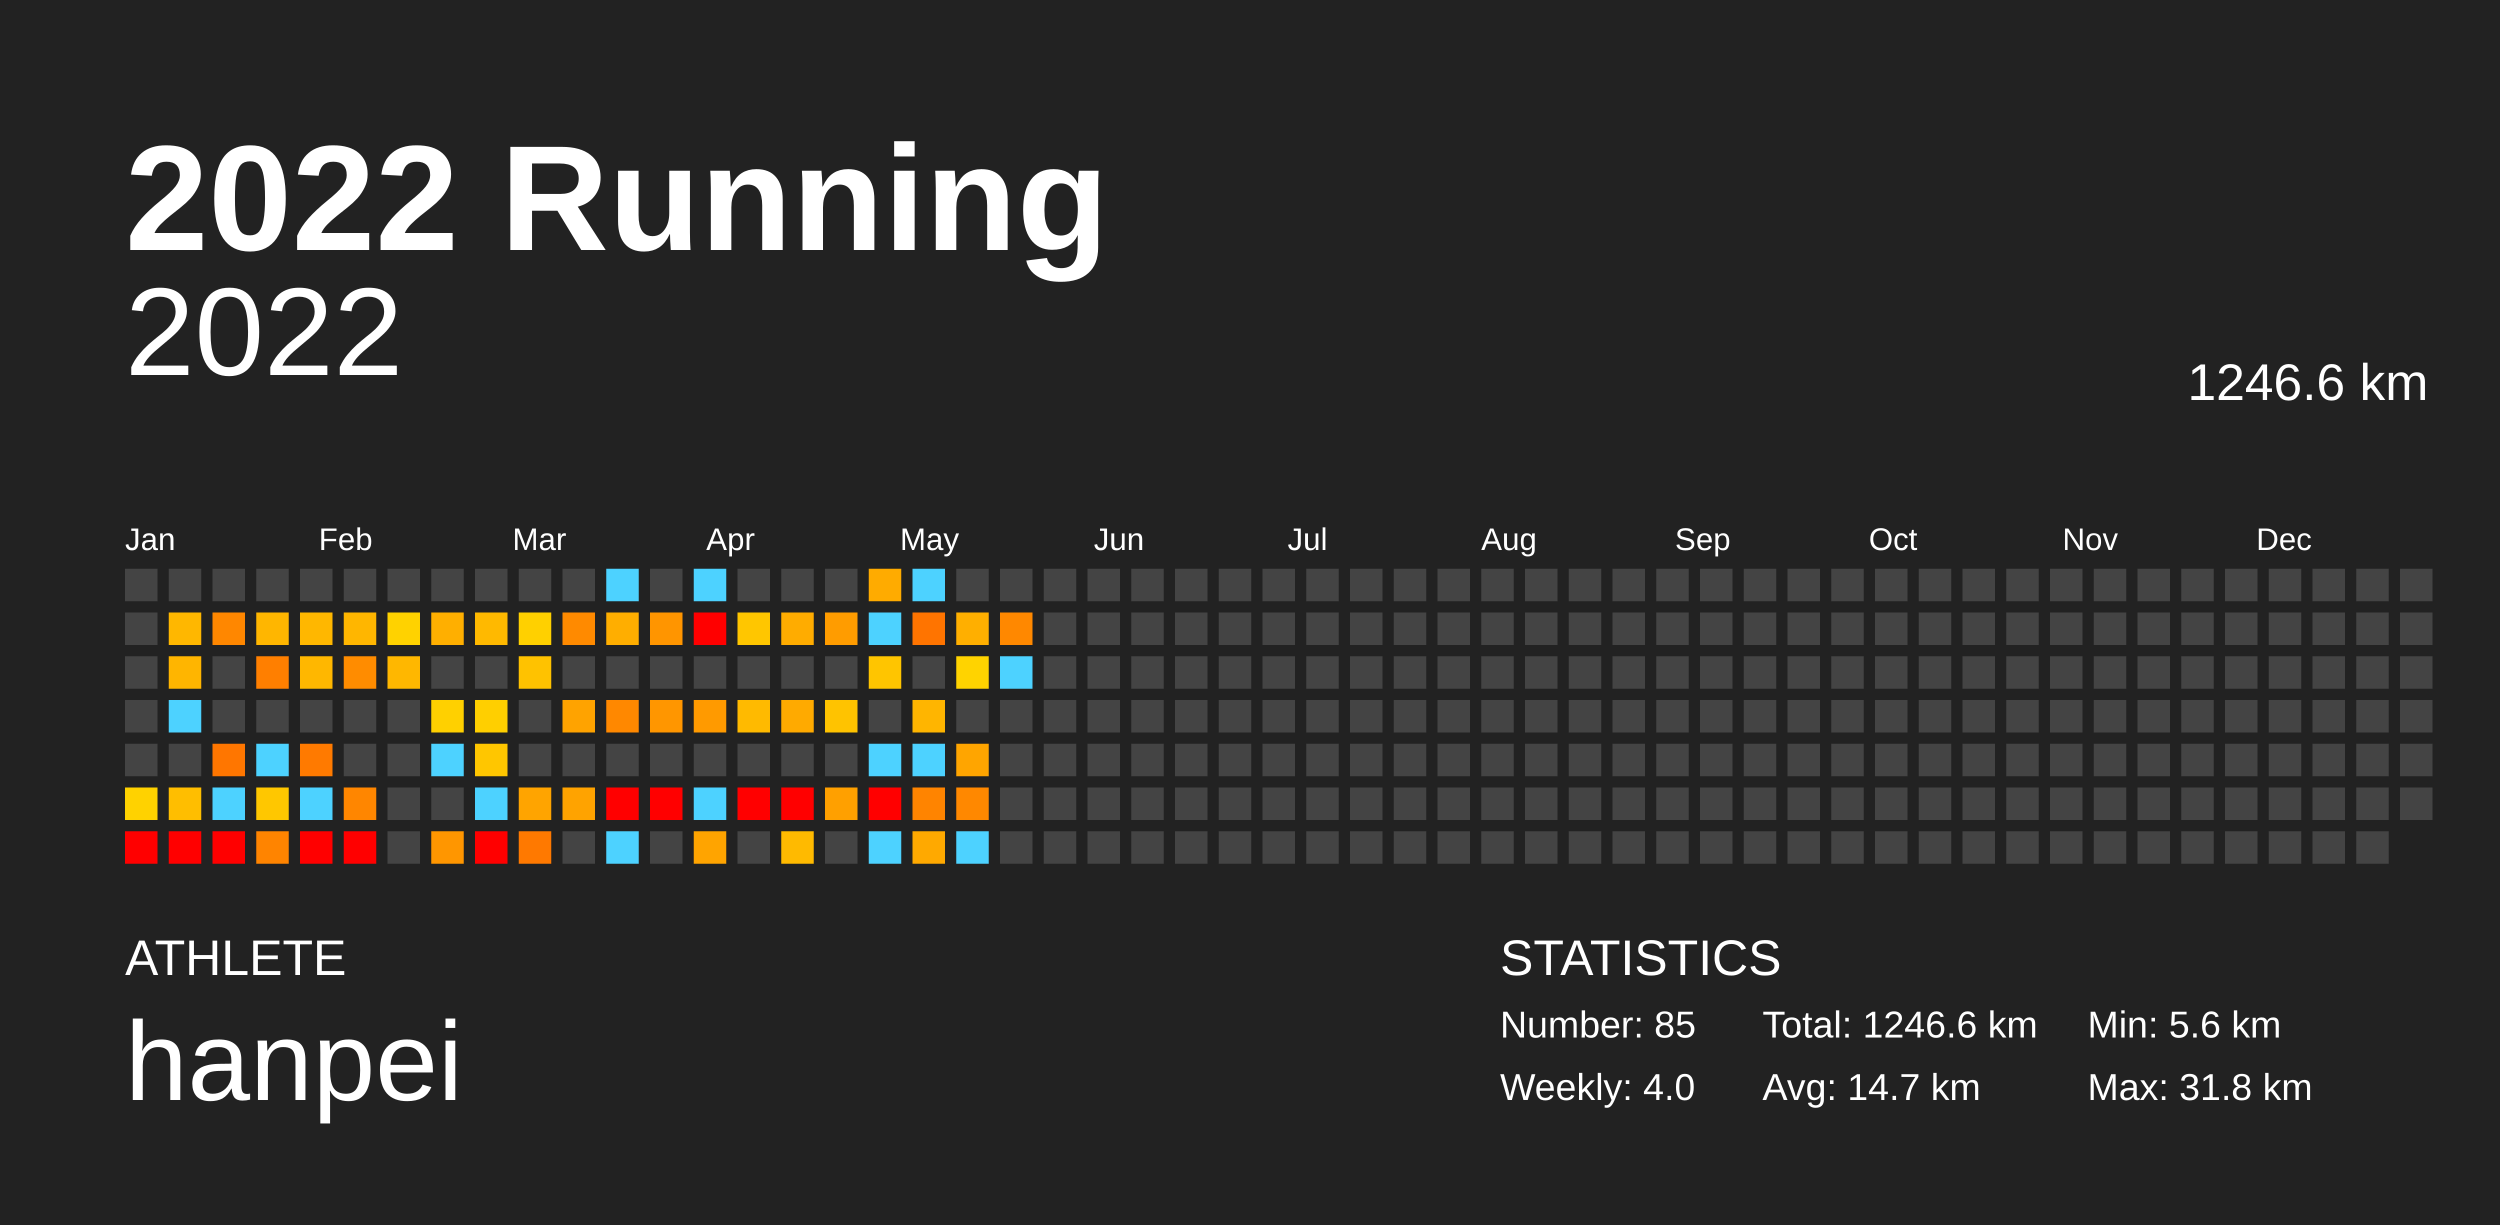
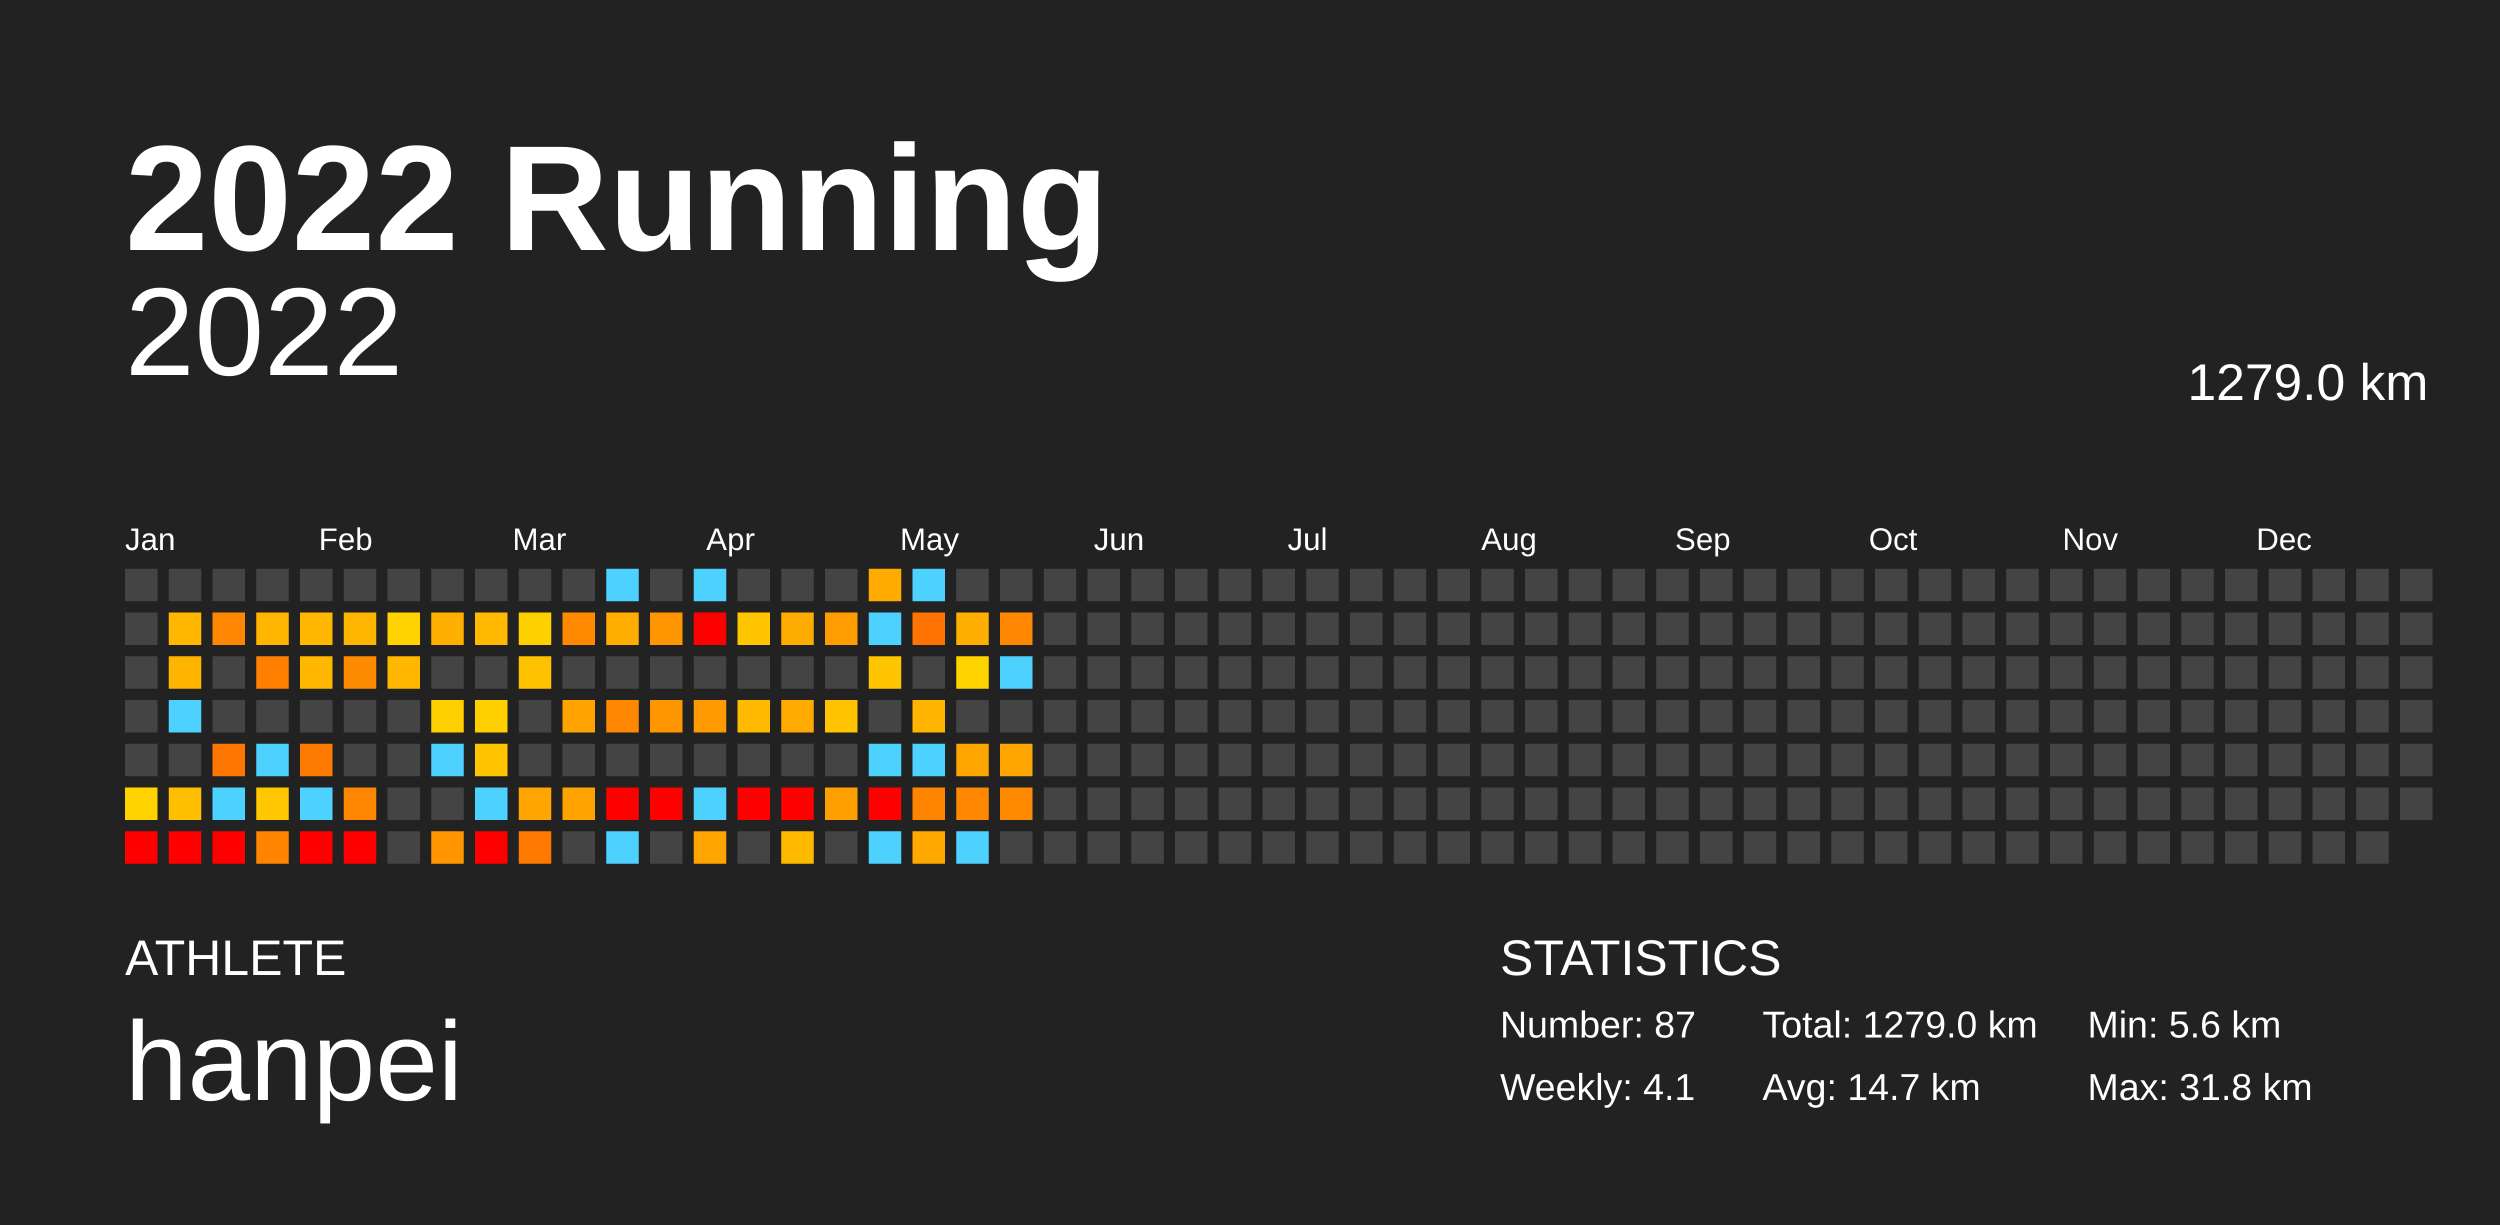
<svg xmlns="http://www.w3.org/2000/svg" baseProfile="full" height="98mm" version="1.1" viewBox="0,0,200,98" width="200mm">
  <defs />
  <rect fill="#222222" height="98" width="200" x="0" y="0" />
  <text fill="#FFFFFF" style="font-size:12px; font-family:Arial; font-weight:bold;" x="10" y="20">2022 Running</text>
  <text fill="#FFFFFF" style="font-size:4px; font-family:Arial" x="10" y="78">ATHLETE</text>
  <text fill="#FFFFFF" style="font-size:9px; font-family:Arial" x="10" y="88">hanpei</text>
  <text fill="#FFFFFF" style="font-size:4px; font-family:Arial" x="120" y="78">STATISTICS</text>
-   <text fill="#FFFFFF" style="font-size:3px; font-family:Arial" x="120" y="83">Number: 85</text>
-   <text fill="#FFFFFF" style="font-size:3px; font-family:Arial" x="120" y="88">Weekly: 4.0</text>
-   <text fill="#FFFFFF" style="font-size:3px; font-family:Arial" x="141" y="83">Total: 1246.6 km</text>
+   <text fill="#FFFFFF" style="font-size:3px; font-family:Arial" x="120" y="83">Number: 87</text>
+   <text fill="#FFFFFF" style="font-size:3px; font-family:Arial" x="120" y="88">Weekly: 4.1</text>
+   <text fill="#FFFFFF" style="font-size:3px; font-family:Arial" x="141" y="83">Total: 1279.0 km</text>
  <text fill="#FFFFFF" style="font-size:3px; font-family:Arial" x="141" y="88">Avg: 14.7 km</text>
  <text fill="#FFFFFF" style="font-size:3px; font-family:Arial" x="167" y="83">Min: 5.6 km</text>
  <text fill="#FFFFFF" style="font-size:3px; font-family:Arial" x="167" y="88">Max: 31.8 km</text>
  <text alignment-baseline="hanging" fill="#FFFFFF" style="font-size:10.0px; font-family:Arial;" x="10" y="30">2022</text>
-   <text alignment-baseline="hanging" fill="#FFFFFF" style="font-size:4.125px; font-family:Arial;" x="175" y="32">1246.6 km</text>
+   <text alignment-baseline="hanging" fill="#FFFFFF" style="font-size:4.125px; font-family:Arial;" x="175" y="32">1279.0 km</text>
  <text fill="#FFFFFF" style="font-size:2.5px; font-family:Arial" x="10.0" y="44">Jan</text>
  <text fill="#FFFFFF" style="font-size:2.5px; font-family:Arial" x="25.5" y="44">Feb</text>
  <text fill="#FFFFFF" style="font-size:2.5px; font-family:Arial" x="41.0" y="44">Mar</text>
  <text fill="#FFFFFF" style="font-size:2.5px; font-family:Arial" x="56.5" y="44">Apr</text>
  <text fill="#FFFFFF" style="font-size:2.5px; font-family:Arial" x="72.0" y="44">May</text>
  <text fill="#FFFFFF" style="font-size:2.5px; font-family:Arial" x="87.5" y="44">Jun</text>
  <text fill="#FFFFFF" style="font-size:2.5px; font-family:Arial" x="103.0" y="44">Jul</text>
  <text fill="#FFFFFF" style="font-size:2.5px; font-family:Arial" x="118.5" y="44">Aug</text>
  <text fill="#FFFFFF" style="font-size:2.5px; font-family:Arial" x="134.0" y="44">Sep</text>
  <text fill="#FFFFFF" style="font-size:2.5px; font-family:Arial" x="149.5" y="44">Oct</text>
  <text fill="#FFFFFF" style="font-size:2.5px; font-family:Arial" x="165.0" y="44">Nov</text>
  <text fill="#FFFFFF" style="font-size:2.5px; font-family:Arial" x="180.5" y="44">Dec</text>
  <rect fill="#444444" height="2.6" width="2.6" x="10.0" y="45.5" />
  <rect fill="#444444" height="2.6" width="2.6" x="10.0" y="49.0" />
  <rect fill="#444444" height="2.6" width="2.6" x="10.0" y="52.5" />
  <rect fill="#444444" height="2.6" width="2.6" x="10.0" y="56.0" />
  <rect fill="#444444" height="2.6" width="2.6" x="10.0" y="59.5" />
  <rect fill="#ffd200" height="2.6" width="2.6" x="10.0" y="63.0" />
  <rect fill="red" height="2.6" width="2.6" x="10.0" y="66.5" />
  <rect fill="#444444" height="2.6" width="2.6" x="13.5" y="45.5" />
  <rect fill="#ffb700" height="2.6" width="2.6" x="13.5" y="49.0" />
  <rect fill="#ffb500" height="2.6" width="2.6" x="13.5" y="52.5" />
  <rect fill="#4dd2ff" height="2.6" width="2.6" x="13.5" y="56.0" />
  <rect fill="#444444" height="2.6" width="2.6" x="13.5" y="59.5" />
  <rect fill="#ffbe00" height="2.6" width="2.6" x="13.5" y="63.0" />
  <rect fill="red" height="2.6" width="2.6" x="13.5" y="66.5" />
  <rect fill="#444444" height="2.6" width="2.6" x="17.0" y="45.5" />
  <rect fill="#ff8700" height="2.6" width="2.6" x="17.0" y="49.0" />
  <rect fill="#444444" height="2.6" width="2.6" x="17.0" y="52.5" />
  <rect fill="#444444" height="2.6" width="2.6" x="17.0" y="56.0" />
  <rect fill="#ff7600" height="2.6" width="2.6" x="17.0" y="59.5" />
  <rect fill="#4dd2ff" height="2.6" width="2.6" x="17.0" y="63.0" />
  <rect fill="red" height="2.6" width="2.6" x="17.0" y="66.5" />
  <rect fill="#444444" height="2.6" width="2.6" x="20.5" y="45.5" />
  <rect fill="#ffb600" height="2.6" width="2.6" x="20.5" y="49.0" />
  <rect fill="#ff7f00" height="2.6" width="2.6" x="20.5" y="52.5" />
  <rect fill="#444444" height="2.6" width="2.6" x="20.5" y="56.0" />
  <rect fill="#4dd2ff" height="2.6" width="2.6" x="20.5" y="59.5" />
  <rect fill="#ffc700" height="2.6" width="2.6" x="20.5" y="63.0" />
  <rect fill="#ff8400" height="2.6" width="2.6" x="20.5" y="66.5" />
  <rect fill="#444444" height="2.6" width="2.6" x="24.0" y="45.5" />
  <rect fill="#ffb700" height="2.6" width="2.6" x="24.0" y="49.0" />
  <rect fill="#ffb700" height="2.6" width="2.6" x="24.0" y="52.5" />
  <rect fill="#444444" height="2.6" width="2.6" x="24.0" y="56.0" />
  <rect fill="#ff7a00" height="2.6" width="2.6" x="24.0" y="59.5" />
  <rect fill="#4dd2ff" height="2.6" width="2.6" x="24.0" y="63.0" />
  <rect fill="red" height="2.6" width="2.6" x="24.0" y="66.5" />
  <rect fill="#444444" height="2.6" width="2.6" x="27.5" y="45.5" />
  <rect fill="#ffb600" height="2.6" width="2.6" x="27.5" y="49.0" />
  <rect fill="#ff8c00" height="2.6" width="2.6" x="27.5" y="52.5" />
  <rect fill="#444444" height="2.6" width="2.6" x="27.5" y="56.0" />
  <rect fill="#444444" height="2.6" width="2.6" x="27.5" y="59.5" />
  <rect fill="#ff8600" height="2.6" width="2.6" x="27.5" y="63.0" />
  <rect fill="red" height="2.6" width="2.6" x="27.5" y="66.5" />
  <rect fill="#444444" height="2.6" width="2.6" x="31.0" y="45.5" />
  <rect fill="#ffd200" height="2.6" width="2.6" x="31.0" y="49.0" />
  <rect fill="#ffb700" height="2.6" width="2.6" x="31.0" y="52.5" />
  <rect fill="#444444" height="2.6" width="2.6" x="31.0" y="56.0" />
  <rect fill="#444444" height="2.6" width="2.6" x="31.0" y="59.5" />
  <rect fill="#444444" height="2.6" width="2.6" x="31.0" y="63.0" />
  <rect fill="#444444" height="2.6" width="2.6" x="31.0" y="66.5" />
  <rect fill="#444444" height="2.6" width="2.6" x="34.5" y="45.5" />
  <rect fill="#ffaf00" height="2.6" width="2.6" x="34.5" y="49.0" />
  <rect fill="#444444" height="2.6" width="2.6" x="34.5" y="52.5" />
  <rect fill="#ffd000" height="2.6" width="2.6" x="34.5" y="56.0" />
  <rect fill="#4dd2ff" height="2.6" width="2.6" x="34.5" y="59.5" />
  <rect fill="#444444" height="2.6" width="2.6" x="34.5" y="63.0" />
  <rect fill="#ff9600" height="2.6" width="2.6" x="34.5" y="66.5" />
  <rect fill="#444444" height="2.6" width="2.6" x="38.0" y="45.5" />
  <rect fill="#ffb900" height="2.6" width="2.6" x="38.0" y="49.0" />
  <rect fill="#444444" height="2.6" width="2.6" x="38.0" y="52.5" />
  <rect fill="#ffcf00" height="2.6" width="2.6" x="38.0" y="56.0" />
  <rect fill="#ffc600" height="2.6" width="2.6" x="38.0" y="59.5" />
  <rect fill="#4dd2ff" height="2.6" width="2.6" x="38.0" y="63.0" />
  <rect fill="red" height="2.6" width="2.6" x="38.0" y="66.5" />
  <rect fill="#444444" height="2.6" width="2.6" x="41.5" y="45.5" />
  <rect fill="#ffd000" height="2.6" width="2.6" x="41.5" y="49.0" />
  <rect fill="#ffc200" height="2.6" width="2.6" x="41.5" y="52.5" />
  <rect fill="#444444" height="2.6" width="2.6" x="41.5" y="56.0" />
  <rect fill="#444444" height="2.6" width="2.6" x="41.5" y="59.5" />
  <rect fill="#ffa400" height="2.6" width="2.6" x="41.5" y="63.0" />
  <rect fill="#ff7900" height="2.6" width="2.6" x="41.5" y="66.5" />
  <rect fill="#444444" height="2.6" width="2.6" x="45.0" y="45.5" />
  <rect fill="#ff8a00" height="2.6" width="2.6" x="45.0" y="49.0" />
  <rect fill="#444444" height="2.6" width="2.6" x="45.0" y="52.5" />
  <rect fill="#ffa300" height="2.6" width="2.6" x="45.0" y="56.0" />
  <rect fill="#444444" height="2.6" width="2.6" x="45.0" y="59.5" />
  <rect fill="#ffa300" height="2.6" width="2.6" x="45.0" y="63.0" />
  <rect fill="#444444" height="2.6" width="2.6" x="45.0" y="66.5" />
  <rect fill="#4dd2ff" height="2.6" width="2.6" x="48.5" y="45.5" />
  <rect fill="#ffae00" height="2.6" width="2.6" x="48.5" y="49.0" />
  <rect fill="#444444" height="2.6" width="2.6" x="48.5" y="52.5" />
  <rect fill="#ff8800" height="2.6" width="2.6" x="48.5" y="56.0" />
  <rect fill="#444444" height="2.6" width="2.6" x="48.5" y="59.5" />
  <rect fill="red" height="2.6" width="2.6" x="48.5" y="63.0" />
  <rect fill="#4dd2ff" height="2.6" width="2.6" x="48.5" y="66.5" />
  <rect fill="#444444" height="2.6" width="2.6" x="52.0" y="45.5" />
  <rect fill="#ff9500" height="2.6" width="2.6" x="52.0" y="49.0" />
  <rect fill="#444444" height="2.6" width="2.6" x="52.0" y="52.5" />
  <rect fill="#ff9600" height="2.6" width="2.6" x="52.0" y="56.0" />
  <rect fill="#444444" height="2.6" width="2.6" x="52.0" y="59.5" />
  <rect fill="red" height="2.6" width="2.6" x="52.0" y="63.0" />
  <rect fill="#444444" height="2.6" width="2.6" x="52.0" y="66.5" />
  <rect fill="#4dd2ff" height="2.6" width="2.6" x="55.5" y="45.5" />
  <rect fill="red" height="2.6" width="2.6" x="55.5" y="49.0" />
  <rect fill="#444444" height="2.6" width="2.6" x="55.5" y="52.5" />
  <rect fill="#ff9a00" height="2.6" width="2.6" x="55.5" y="56.0" />
  <rect fill="#444444" height="2.6" width="2.6" x="55.5" y="59.5" />
  <rect fill="#4dd2ff" height="2.6" width="2.6" x="55.5" y="63.0" />
  <rect fill="#ffa400" height="2.6" width="2.6" x="55.5" y="66.5" />
  <rect fill="#444444" height="2.6" width="2.6" x="59.0" y="45.5" />
  <rect fill="#ffc600" height="2.6" width="2.6" x="59.0" y="49.0" />
  <rect fill="#444444" height="2.6" width="2.6" x="59.0" y="52.5" />
  <rect fill="#ffba00" height="2.6" width="2.6" x="59.0" y="56.0" />
  <rect fill="#444444" height="2.6" width="2.6" x="59.0" y="59.5" />
  <rect fill="red" height="2.6" width="2.6" x="59.0" y="63.0" />
  <rect fill="#444444" height="2.6" width="2.6" x="59.0" y="66.5" />
  <rect fill="#444444" height="2.6" width="2.6" x="62.5" y="45.5" />
  <rect fill="#ffac00" height="2.6" width="2.6" x="62.5" y="49.0" />
  <rect fill="#444444" height="2.6" width="2.6" x="62.5" y="52.5" />
  <rect fill="#ffaa00" height="2.6" width="2.6" x="62.5" y="56.0" />
  <rect fill="#444444" height="2.6" width="2.6" x="62.5" y="59.5" />
  <rect fill="red" height="2.6" width="2.6" x="62.5" y="63.0" />
  <rect fill="#ffba00" height="2.6" width="2.6" x="62.5" y="66.5" />
  <rect fill="#444444" height="2.6" width="2.6" x="66.0" y="45.5" />
  <rect fill="#ff9c00" height="2.6" width="2.6" x="66.0" y="49.0" />
  <rect fill="#444444" height="2.6" width="2.6" x="66.0" y="52.5" />
  <rect fill="#ffc300" height="2.6" width="2.6" x="66.0" y="56.0" />
  <rect fill="#444444" height="2.6" width="2.6" x="66.0" y="59.5" />
  <rect fill="#ffa000" height="2.6" width="2.6" x="66.0" y="63.0" />
  <rect fill="#444444" height="2.6" width="2.6" x="66.0" y="66.5" />
  <rect fill="#ffab00" height="2.6" width="2.6" x="69.5" y="45.5" />
  <rect fill="#4dd2ff" height="2.6" width="2.6" x="69.5" y="49.0" />
  <rect fill="#ffc500" height="2.6" width="2.6" x="69.5" y="52.5" />
  <rect fill="#444444" height="2.6" width="2.6" x="69.5" y="56.0" />
  <rect fill="#4dd2ff" height="2.6" width="2.6" x="69.5" y="59.5" />
  <rect fill="red" height="2.6" width="2.6" x="69.5" y="63.0" />
  <rect fill="#4dd2ff" height="2.6" width="2.6" x="69.5" y="66.5" />
  <rect fill="#4dd2ff" height="2.6" width="2.6" x="73.0" y="45.5" />
  <rect fill="#ff7400" height="2.6" width="2.6" x="73.0" y="49.0" />
  <rect fill="#444444" height="2.6" width="2.6" x="73.0" y="52.5" />
  <rect fill="#ffb500" height="2.6" width="2.6" x="73.0" y="56.0" />
  <rect fill="#4dd2ff" height="2.6" width="2.6" x="73.0" y="59.5" />
  <rect fill="#ff8400" height="2.6" width="2.6" x="73.0" y="63.0" />
  <rect fill="#ffa900" height="2.6" width="2.6" x="73.0" y="66.5" />
  <rect fill="#444444" height="2.6" width="2.6" x="76.5" y="45.5" />
  <rect fill="#ffaf00" height="2.6" width="2.6" x="76.5" y="49.0" />
  <rect fill="#ffd300" height="2.6" width="2.6" x="76.5" y="52.5" />
  <rect fill="#444444" height="2.6" width="2.6" x="76.5" y="56.0" />
  <rect fill="#ffa500" height="2.6" width="2.6" x="76.5" y="59.5" />
  <rect fill="#ff8800" height="2.6" width="2.6" x="76.5" y="63.0" />
  <rect fill="#4dd2ff" height="2.6" width="2.6" x="76.5" y="66.5" />
  <rect fill="#444444" height="2.6" width="2.6" x="80.0" y="45.5" />
  <rect fill="#ff8800" height="2.6" width="2.6" x="80.0" y="49.0" />
  <rect fill="#4dd2ff" height="2.6" width="2.6" x="80.0" y="52.5" />
  <rect fill="#444444" height="2.6" width="2.6" x="80.0" y="56.0" />
-   <rect fill="#444444" height="2.6" width="2.6" x="80.0" y="59.5" />
-   <rect fill="#444444" height="2.6" width="2.6" x="80.0" y="63.0" />
+   <rect fill="#ffa500" height="2.6" width="2.6" x="80.0" y="59.5" />
+   <rect fill="#ff8a00" height="2.6" width="2.6" x="80.0" y="63.0" />
  <rect fill="#444444" height="2.6" width="2.6" x="80.0" y="66.5" />
  <rect fill="#444444" height="2.6" width="2.6" x="83.5" y="45.5" />
  <rect fill="#444444" height="2.6" width="2.6" x="83.5" y="49.0" />
  <rect fill="#444444" height="2.6" width="2.6" x="83.5" y="52.5" />
  <rect fill="#444444" height="2.6" width="2.6" x="83.5" y="56.0" />
  <rect fill="#444444" height="2.6" width="2.6" x="83.5" y="59.5" />
  <rect fill="#444444" height="2.6" width="2.6" x="83.5" y="63.0" />
  <rect fill="#444444" height="2.6" width="2.6" x="83.5" y="66.5" />
  <rect fill="#444444" height="2.6" width="2.6" x="87.0" y="45.5" />
  <rect fill="#444444" height="2.6" width="2.6" x="87.0" y="49.0" />
  <rect fill="#444444" height="2.6" width="2.6" x="87.0" y="52.5" />
  <rect fill="#444444" height="2.6" width="2.6" x="87.0" y="56.0" />
  <rect fill="#444444" height="2.6" width="2.6" x="87.0" y="59.5" />
  <rect fill="#444444" height="2.6" width="2.6" x="87.0" y="63.0" />
  <rect fill="#444444" height="2.6" width="2.6" x="87.0" y="66.5" />
  <rect fill="#444444" height="2.6" width="2.6" x="90.5" y="45.5" />
  <rect fill="#444444" height="2.6" width="2.6" x="90.5" y="49.0" />
  <rect fill="#444444" height="2.6" width="2.6" x="90.5" y="52.5" />
  <rect fill="#444444" height="2.6" width="2.6" x="90.5" y="56.0" />
  <rect fill="#444444" height="2.6" width="2.6" x="90.5" y="59.5" />
  <rect fill="#444444" height="2.6" width="2.6" x="90.5" y="63.0" />
  <rect fill="#444444" height="2.6" width="2.6" x="90.5" y="66.5" />
  <rect fill="#444444" height="2.6" width="2.6" x="94.0" y="45.5" />
  <rect fill="#444444" height="2.6" width="2.6" x="94.0" y="49.0" />
  <rect fill="#444444" height="2.6" width="2.6" x="94.0" y="52.5" />
  <rect fill="#444444" height="2.6" width="2.6" x="94.0" y="56.0" />
  <rect fill="#444444" height="2.6" width="2.6" x="94.0" y="59.5" />
  <rect fill="#444444" height="2.6" width="2.6" x="94.0" y="63.0" />
  <rect fill="#444444" height="2.6" width="2.6" x="94.0" y="66.5" />
  <rect fill="#444444" height="2.6" width="2.6" x="97.5" y="45.5" />
  <rect fill="#444444" height="2.6" width="2.6" x="97.5" y="49.0" />
  <rect fill="#444444" height="2.6" width="2.6" x="97.5" y="52.5" />
  <rect fill="#444444" height="2.6" width="2.6" x="97.5" y="56.0" />
  <rect fill="#444444" height="2.6" width="2.6" x="97.5" y="59.5" />
  <rect fill="#444444" height="2.6" width="2.6" x="97.5" y="63.0" />
  <rect fill="#444444" height="2.6" width="2.6" x="97.5" y="66.5" />
  <rect fill="#444444" height="2.6" width="2.6" x="101.0" y="45.5" />
  <rect fill="#444444" height="2.6" width="2.6" x="101.0" y="49.0" />
  <rect fill="#444444" height="2.6" width="2.6" x="101.0" y="52.5" />
  <rect fill="#444444" height="2.6" width="2.6" x="101.0" y="56.0" />
  <rect fill="#444444" height="2.6" width="2.6" x="101.0" y="59.5" />
  <rect fill="#444444" height="2.6" width="2.6" x="101.0" y="63.0" />
  <rect fill="#444444" height="2.6" width="2.6" x="101.0" y="66.5" />
  <rect fill="#444444" height="2.6" width="2.6" x="104.5" y="45.5" />
  <rect fill="#444444" height="2.6" width="2.6" x="104.5" y="49.0" />
  <rect fill="#444444" height="2.6" width="2.6" x="104.5" y="52.5" />
  <rect fill="#444444" height="2.6" width="2.6" x="104.5" y="56.0" />
  <rect fill="#444444" height="2.6" width="2.6" x="104.5" y="59.5" />
  <rect fill="#444444" height="2.6" width="2.6" x="104.5" y="63.0" />
  <rect fill="#444444" height="2.6" width="2.6" x="104.5" y="66.5" />
  <rect fill="#444444" height="2.6" width="2.6" x="108.0" y="45.5" />
  <rect fill="#444444" height="2.6" width="2.6" x="108.0" y="49.0" />
  <rect fill="#444444" height="2.6" width="2.6" x="108.0" y="52.5" />
  <rect fill="#444444" height="2.6" width="2.6" x="108.0" y="56.0" />
  <rect fill="#444444" height="2.6" width="2.6" x="108.0" y="59.5" />
  <rect fill="#444444" height="2.6" width="2.6" x="108.0" y="63.0" />
  <rect fill="#444444" height="2.6" width="2.6" x="108.0" y="66.5" />
  <rect fill="#444444" height="2.6" width="2.6" x="111.5" y="45.5" />
  <rect fill="#444444" height="2.6" width="2.6" x="111.5" y="49.0" />
  <rect fill="#444444" height="2.6" width="2.6" x="111.5" y="52.5" />
  <rect fill="#444444" height="2.6" width="2.6" x="111.5" y="56.0" />
  <rect fill="#444444" height="2.6" width="2.6" x="111.5" y="59.5" />
  <rect fill="#444444" height="2.6" width="2.6" x="111.5" y="63.0" />
  <rect fill="#444444" height="2.6" width="2.6" x="111.5" y="66.5" />
  <rect fill="#444444" height="2.6" width="2.6" x="115.0" y="45.5" />
  <rect fill="#444444" height="2.6" width="2.6" x="115.0" y="49.0" />
  <rect fill="#444444" height="2.6" width="2.6" x="115.0" y="52.5" />
  <rect fill="#444444" height="2.6" width="2.6" x="115.0" y="56.0" />
  <rect fill="#444444" height="2.6" width="2.6" x="115.0" y="59.5" />
  <rect fill="#444444" height="2.6" width="2.6" x="115.0" y="63.0" />
  <rect fill="#444444" height="2.6" width="2.6" x="115.0" y="66.5" />
  <rect fill="#444444" height="2.6" width="2.6" x="118.5" y="45.5" />
  <rect fill="#444444" height="2.6" width="2.6" x="118.5" y="49.0" />
  <rect fill="#444444" height="2.6" width="2.6" x="118.5" y="52.5" />
  <rect fill="#444444" height="2.6" width="2.6" x="118.5" y="56.0" />
  <rect fill="#444444" height="2.6" width="2.6" x="118.5" y="59.5" />
  <rect fill="#444444" height="2.6" width="2.6" x="118.5" y="63.0" />
  <rect fill="#444444" height="2.6" width="2.6" x="118.5" y="66.5" />
  <rect fill="#444444" height="2.6" width="2.6" x="122.0" y="45.5" />
  <rect fill="#444444" height="2.6" width="2.6" x="122.0" y="49.0" />
  <rect fill="#444444" height="2.6" width="2.6" x="122.0" y="52.5" />
  <rect fill="#444444" height="2.6" width="2.6" x="122.0" y="56.0" />
  <rect fill="#444444" height="2.6" width="2.6" x="122.0" y="59.5" />
  <rect fill="#444444" height="2.6" width="2.6" x="122.0" y="63.0" />
  <rect fill="#444444" height="2.6" width="2.6" x="122.0" y="66.5" />
  <rect fill="#444444" height="2.6" width="2.6" x="125.5" y="45.5" />
  <rect fill="#444444" height="2.6" width="2.6" x="125.5" y="49.0" />
  <rect fill="#444444" height="2.6" width="2.6" x="125.5" y="52.5" />
  <rect fill="#444444" height="2.6" width="2.6" x="125.5" y="56.0" />
  <rect fill="#444444" height="2.6" width="2.6" x="125.5" y="59.5" />
  <rect fill="#444444" height="2.6" width="2.6" x="125.5" y="63.0" />
  <rect fill="#444444" height="2.6" width="2.6" x="125.5" y="66.5" />
  <rect fill="#444444" height="2.6" width="2.6" x="129.0" y="45.5" />
  <rect fill="#444444" height="2.6" width="2.6" x="129.0" y="49.0" />
  <rect fill="#444444" height="2.6" width="2.6" x="129.0" y="52.5" />
  <rect fill="#444444" height="2.6" width="2.6" x="129.0" y="56.0" />
  <rect fill="#444444" height="2.6" width="2.6" x="129.0" y="59.5" />
  <rect fill="#444444" height="2.6" width="2.6" x="129.0" y="63.0" />
  <rect fill="#444444" height="2.6" width="2.6" x="129.0" y="66.5" />
  <rect fill="#444444" height="2.6" width="2.6" x="132.5" y="45.5" />
  <rect fill="#444444" height="2.6" width="2.6" x="132.5" y="49.0" />
  <rect fill="#444444" height="2.6" width="2.6" x="132.5" y="52.5" />
  <rect fill="#444444" height="2.6" width="2.6" x="132.5" y="56.0" />
  <rect fill="#444444" height="2.6" width="2.6" x="132.5" y="59.5" />
  <rect fill="#444444" height="2.6" width="2.6" x="132.5" y="63.0" />
  <rect fill="#444444" height="2.6" width="2.6" x="132.5" y="66.5" />
  <rect fill="#444444" height="2.6" width="2.6" x="136.0" y="45.5" />
  <rect fill="#444444" height="2.6" width="2.6" x="136.0" y="49.0" />
  <rect fill="#444444" height="2.6" width="2.6" x="136.0" y="52.5" />
  <rect fill="#444444" height="2.6" width="2.6" x="136.0" y="56.0" />
  <rect fill="#444444" height="2.6" width="2.6" x="136.0" y="59.5" />
  <rect fill="#444444" height="2.6" width="2.6" x="136.0" y="63.0" />
  <rect fill="#444444" height="2.6" width="2.6" x="136.0" y="66.5" />
  <rect fill="#444444" height="2.6" width="2.6" x="139.5" y="45.5" />
  <rect fill="#444444" height="2.6" width="2.6" x="139.5" y="49.0" />
  <rect fill="#444444" height="2.6" width="2.6" x="139.5" y="52.5" />
  <rect fill="#444444" height="2.6" width="2.6" x="139.5" y="56.0" />
  <rect fill="#444444" height="2.6" width="2.6" x="139.5" y="59.5" />
  <rect fill="#444444" height="2.6" width="2.6" x="139.5" y="63.0" />
  <rect fill="#444444" height="2.6" width="2.6" x="139.5" y="66.5" />
  <rect fill="#444444" height="2.6" width="2.6" x="143.0" y="45.5" />
  <rect fill="#444444" height="2.6" width="2.6" x="143.0" y="49.0" />
  <rect fill="#444444" height="2.6" width="2.6" x="143.0" y="52.5" />
  <rect fill="#444444" height="2.6" width="2.6" x="143.0" y="56.0" />
  <rect fill="#444444" height="2.6" width="2.6" x="143.0" y="59.5" />
  <rect fill="#444444" height="2.6" width="2.6" x="143.0" y="63.0" />
  <rect fill="#444444" height="2.6" width="2.6" x="143.0" y="66.5" />
  <rect fill="#444444" height="2.6" width="2.6" x="146.5" y="45.5" />
  <rect fill="#444444" height="2.6" width="2.6" x="146.5" y="49.0" />
  <rect fill="#444444" height="2.6" width="2.6" x="146.5" y="52.5" />
  <rect fill="#444444" height="2.6" width="2.6" x="146.5" y="56.0" />
  <rect fill="#444444" height="2.6" width="2.6" x="146.5" y="59.5" />
  <rect fill="#444444" height="2.6" width="2.6" x="146.5" y="63.0" />
  <rect fill="#444444" height="2.6" width="2.6" x="146.5" y="66.5" />
  <rect fill="#444444" height="2.6" width="2.6" x="150.0" y="45.5" />
  <rect fill="#444444" height="2.6" width="2.6" x="150.0" y="49.0" />
  <rect fill="#444444" height="2.6" width="2.6" x="150.0" y="52.5" />
  <rect fill="#444444" height="2.6" width="2.6" x="150.0" y="56.0" />
  <rect fill="#444444" height="2.6" width="2.6" x="150.0" y="59.5" />
  <rect fill="#444444" height="2.6" width="2.6" x="150.0" y="63.0" />
  <rect fill="#444444" height="2.6" width="2.6" x="150.0" y="66.5" />
  <rect fill="#444444" height="2.6" width="2.6" x="153.5" y="45.5" />
  <rect fill="#444444" height="2.6" width="2.6" x="153.5" y="49.0" />
  <rect fill="#444444" height="2.6" width="2.6" x="153.5" y="52.5" />
  <rect fill="#444444" height="2.6" width="2.6" x="153.5" y="56.0" />
  <rect fill="#444444" height="2.6" width="2.6" x="153.5" y="59.5" />
  <rect fill="#444444" height="2.6" width="2.6" x="153.5" y="63.0" />
  <rect fill="#444444" height="2.6" width="2.6" x="153.5" y="66.5" />
  <rect fill="#444444" height="2.6" width="2.6" x="157.0" y="45.5" />
  <rect fill="#444444" height="2.6" width="2.6" x="157.0" y="49.0" />
  <rect fill="#444444" height="2.6" width="2.6" x="157.0" y="52.5" />
  <rect fill="#444444" height="2.6" width="2.6" x="157.0" y="56.0" />
  <rect fill="#444444" height="2.6" width="2.6" x="157.0" y="59.5" />
  <rect fill="#444444" height="2.6" width="2.6" x="157.0" y="63.0" />
  <rect fill="#444444" height="2.6" width="2.6" x="157.0" y="66.5" />
  <rect fill="#444444" height="2.6" width="2.6" x="160.5" y="45.5" />
  <rect fill="#444444" height="2.6" width="2.6" x="160.5" y="49.0" />
  <rect fill="#444444" height="2.6" width="2.6" x="160.5" y="52.5" />
  <rect fill="#444444" height="2.6" width="2.6" x="160.5" y="56.0" />
  <rect fill="#444444" height="2.6" width="2.6" x="160.5" y="59.5" />
  <rect fill="#444444" height="2.6" width="2.6" x="160.5" y="63.0" />
  <rect fill="#444444" height="2.6" width="2.6" x="160.5" y="66.5" />
  <rect fill="#444444" height="2.6" width="2.6" x="164.0" y="45.5" />
  <rect fill="#444444" height="2.6" width="2.6" x="164.0" y="49.0" />
  <rect fill="#444444" height="2.6" width="2.6" x="164.0" y="52.5" />
  <rect fill="#444444" height="2.6" width="2.6" x="164.0" y="56.0" />
  <rect fill="#444444" height="2.6" width="2.6" x="164.0" y="59.5" />
  <rect fill="#444444" height="2.6" width="2.6" x="164.0" y="63.0" />
  <rect fill="#444444" height="2.6" width="2.6" x="164.0" y="66.5" />
  <rect fill="#444444" height="2.6" width="2.6" x="167.5" y="45.5" />
  <rect fill="#444444" height="2.6" width="2.6" x="167.5" y="49.0" />
  <rect fill="#444444" height="2.6" width="2.6" x="167.5" y="52.5" />
  <rect fill="#444444" height="2.6" width="2.6" x="167.5" y="56.0" />
  <rect fill="#444444" height="2.6" width="2.6" x="167.5" y="59.5" />
  <rect fill="#444444" height="2.6" width="2.6" x="167.5" y="63.0" />
  <rect fill="#444444" height="2.6" width="2.6" x="167.5" y="66.5" />
  <rect fill="#444444" height="2.6" width="2.6" x="171.0" y="45.5" />
  <rect fill="#444444" height="2.6" width="2.6" x="171.0" y="49.0" />
  <rect fill="#444444" height="2.6" width="2.6" x="171.0" y="52.5" />
  <rect fill="#444444" height="2.6" width="2.6" x="171.0" y="56.0" />
  <rect fill="#444444" height="2.6" width="2.6" x="171.0" y="59.5" />
  <rect fill="#444444" height="2.6" width="2.6" x="171.0" y="63.0" />
  <rect fill="#444444" height="2.6" width="2.6" x="171.0" y="66.5" />
  <rect fill="#444444" height="2.6" width="2.6" x="174.5" y="45.5" />
  <rect fill="#444444" height="2.6" width="2.6" x="174.5" y="49.0" />
  <rect fill="#444444" height="2.6" width="2.6" x="174.5" y="52.5" />
  <rect fill="#444444" height="2.6" width="2.6" x="174.5" y="56.0" />
  <rect fill="#444444" height="2.6" width="2.6" x="174.5" y="59.5" />
  <rect fill="#444444" height="2.6" width="2.6" x="174.5" y="63.0" />
  <rect fill="#444444" height="2.6" width="2.6" x="174.5" y="66.5" />
  <rect fill="#444444" height="2.6" width="2.6" x="178.0" y="45.5" />
  <rect fill="#444444" height="2.6" width="2.6" x="178.0" y="49.0" />
  <rect fill="#444444" height="2.6" width="2.6" x="178.0" y="52.5" />
  <rect fill="#444444" height="2.6" width="2.6" x="178.0" y="56.0" />
  <rect fill="#444444" height="2.6" width="2.6" x="178.0" y="59.5" />
  <rect fill="#444444" height="2.6" width="2.6" x="178.0" y="63.0" />
  <rect fill="#444444" height="2.6" width="2.6" x="178.0" y="66.5" />
  <rect fill="#444444" height="2.6" width="2.6" x="181.5" y="45.5" />
  <rect fill="#444444" height="2.6" width="2.6" x="181.5" y="49.0" />
  <rect fill="#444444" height="2.6" width="2.6" x="181.5" y="52.5" />
  <rect fill="#444444" height="2.6" width="2.6" x="181.5" y="56.0" />
  <rect fill="#444444" height="2.6" width="2.6" x="181.5" y="59.5" />
  <rect fill="#444444" height="2.6" width="2.6" x="181.5" y="63.0" />
  <rect fill="#444444" height="2.6" width="2.6" x="181.5" y="66.5" />
  <rect fill="#444444" height="2.6" width="2.6" x="185.0" y="45.5" />
  <rect fill="#444444" height="2.6" width="2.6" x="185.0" y="49.0" />
  <rect fill="#444444" height="2.6" width="2.6" x="185.0" y="52.5" />
  <rect fill="#444444" height="2.6" width="2.6" x="185.0" y="56.0" />
  <rect fill="#444444" height="2.6" width="2.6" x="185.0" y="59.5" />
  <rect fill="#444444" height="2.6" width="2.6" x="185.0" y="63.0" />
  <rect fill="#444444" height="2.6" width="2.6" x="185.0" y="66.5" />
  <rect fill="#444444" height="2.6" width="2.6" x="188.5" y="45.5" />
  <rect fill="#444444" height="2.6" width="2.6" x="188.5" y="49.0" />
  <rect fill="#444444" height="2.6" width="2.6" x="188.5" y="52.5" />
  <rect fill="#444444" height="2.6" width="2.6" x="188.5" y="56.0" />
  <rect fill="#444444" height="2.6" width="2.6" x="188.5" y="59.5" />
  <rect fill="#444444" height="2.6" width="2.6" x="188.5" y="63.0" />
  <rect fill="#444444" height="2.6" width="2.6" x="188.5" y="66.5" />
  <rect fill="#444444" height="2.6" width="2.6" x="192.0" y="45.5" />
  <rect fill="#444444" height="2.6" width="2.6" x="192.0" y="49.0" />
  <rect fill="#444444" height="2.6" width="2.6" x="192.0" y="52.5" />
  <rect fill="#444444" height="2.6" width="2.6" x="192.0" y="56.0" />
  <rect fill="#444444" height="2.6" width="2.6" x="192.0" y="59.5" />
  <rect fill="#444444" height="2.6" width="2.6" x="192.0" y="63.0" />
</svg>
